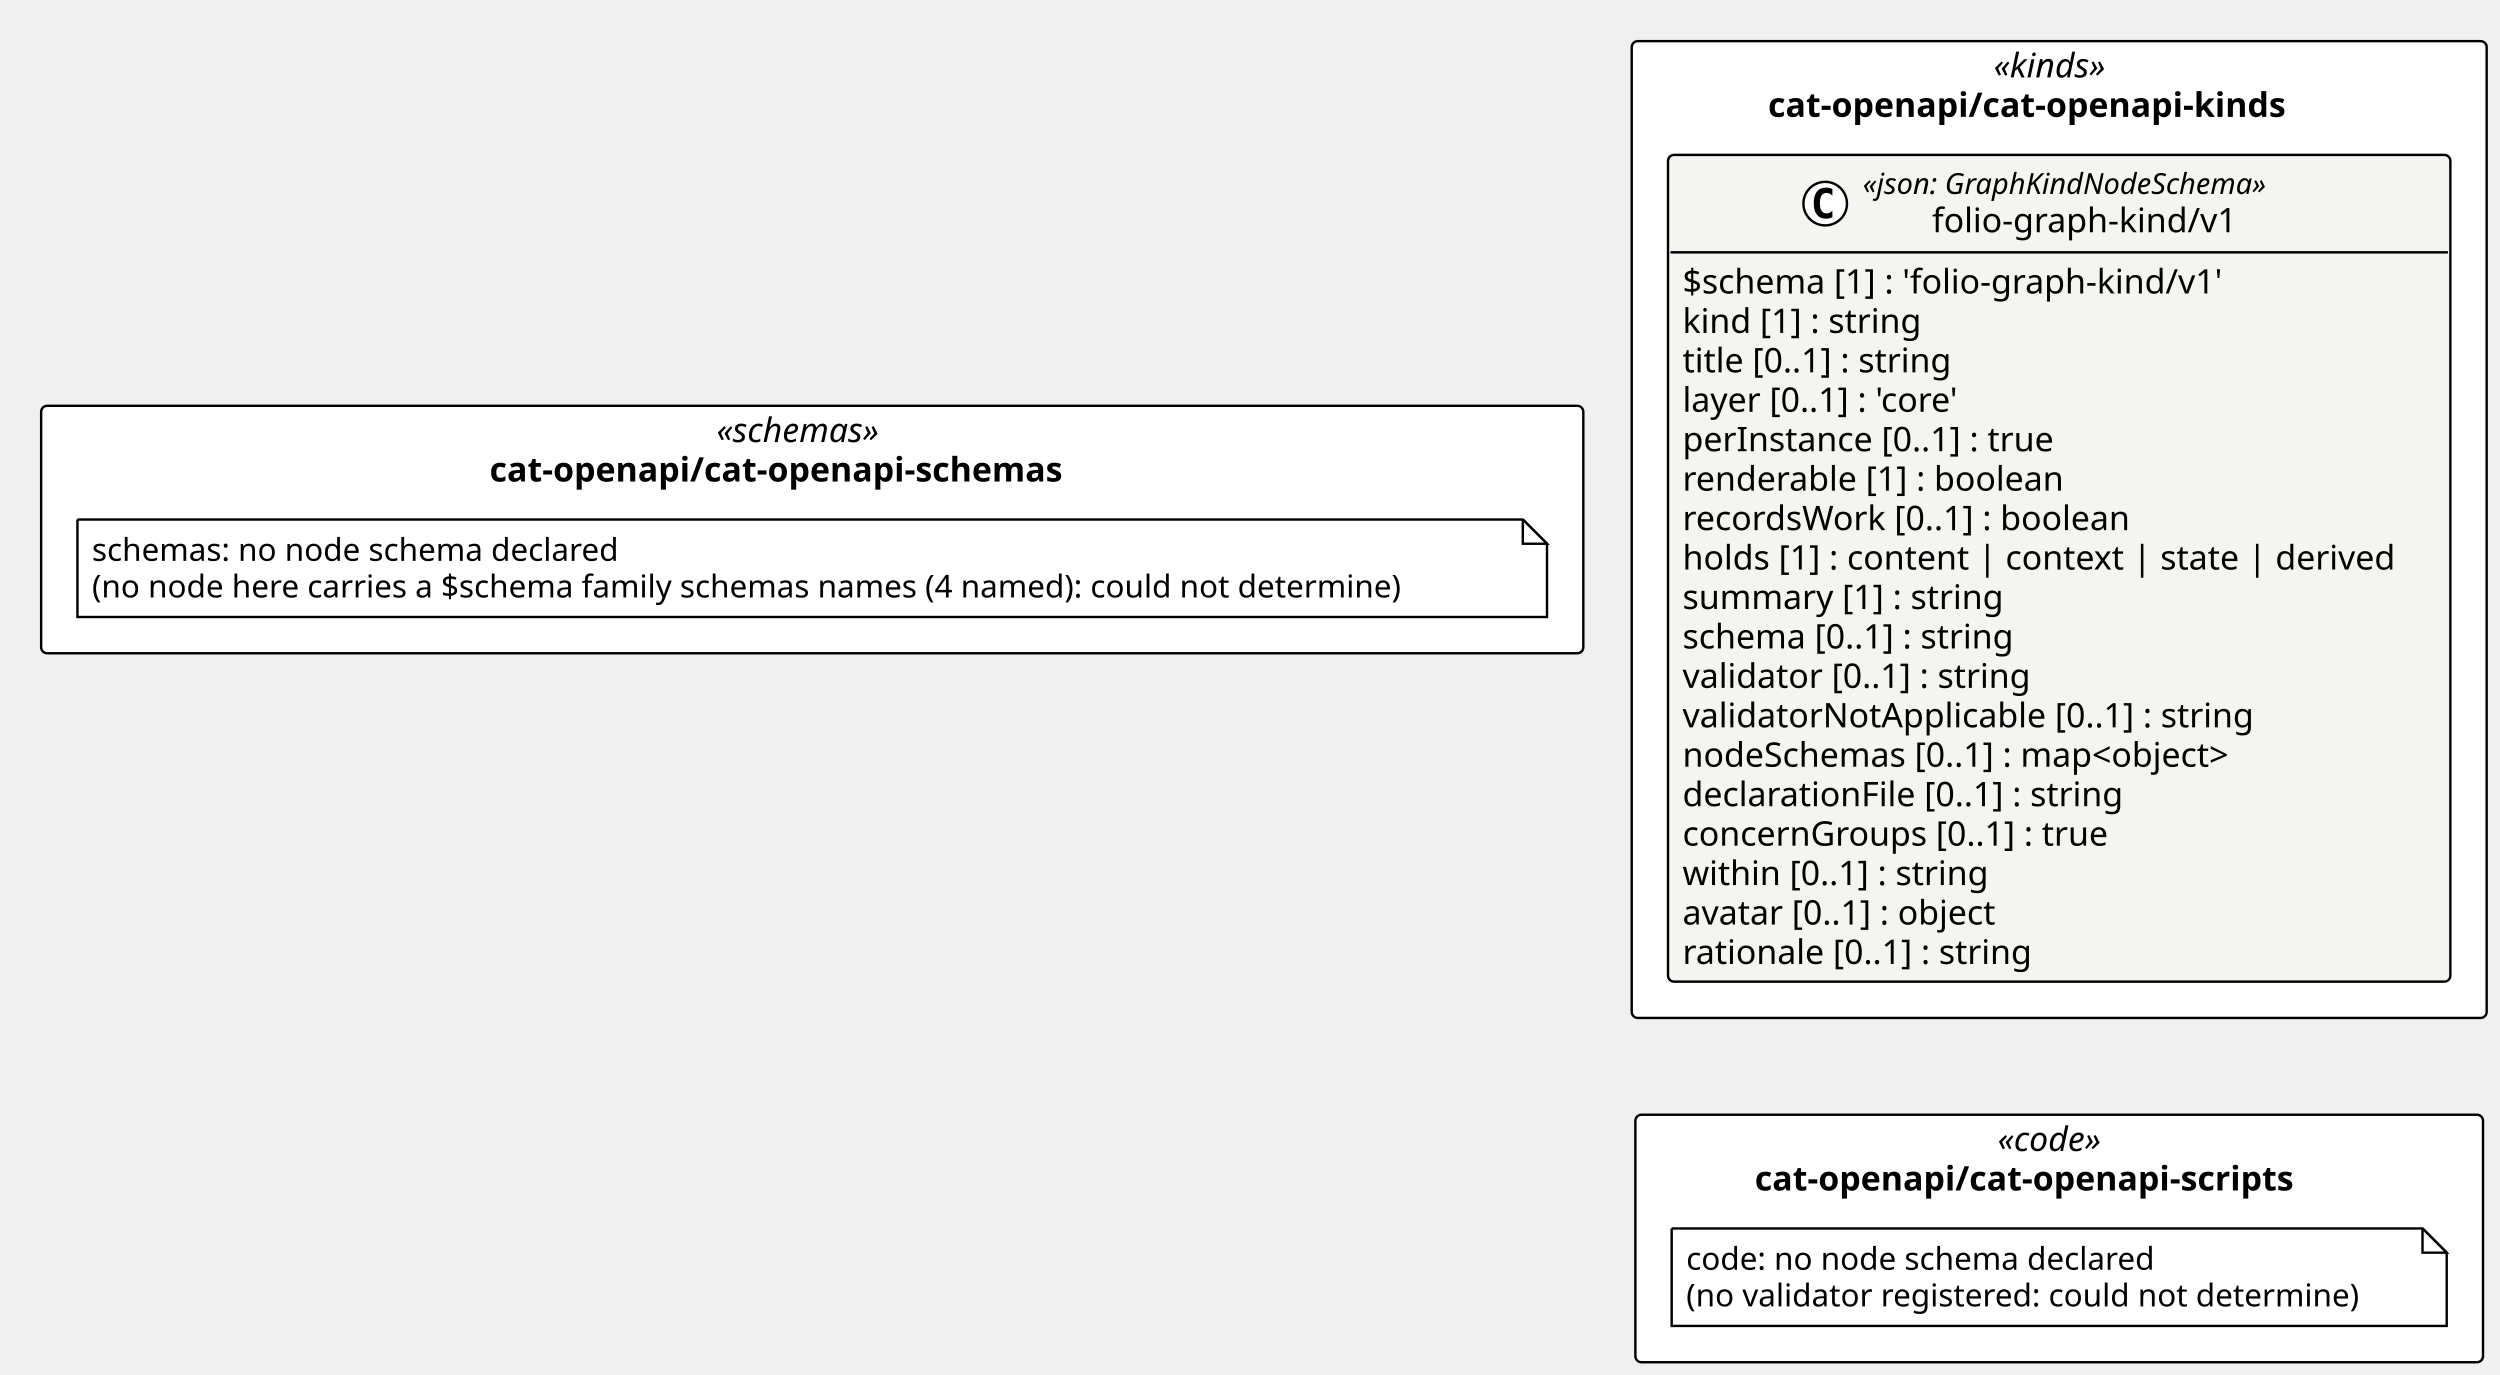
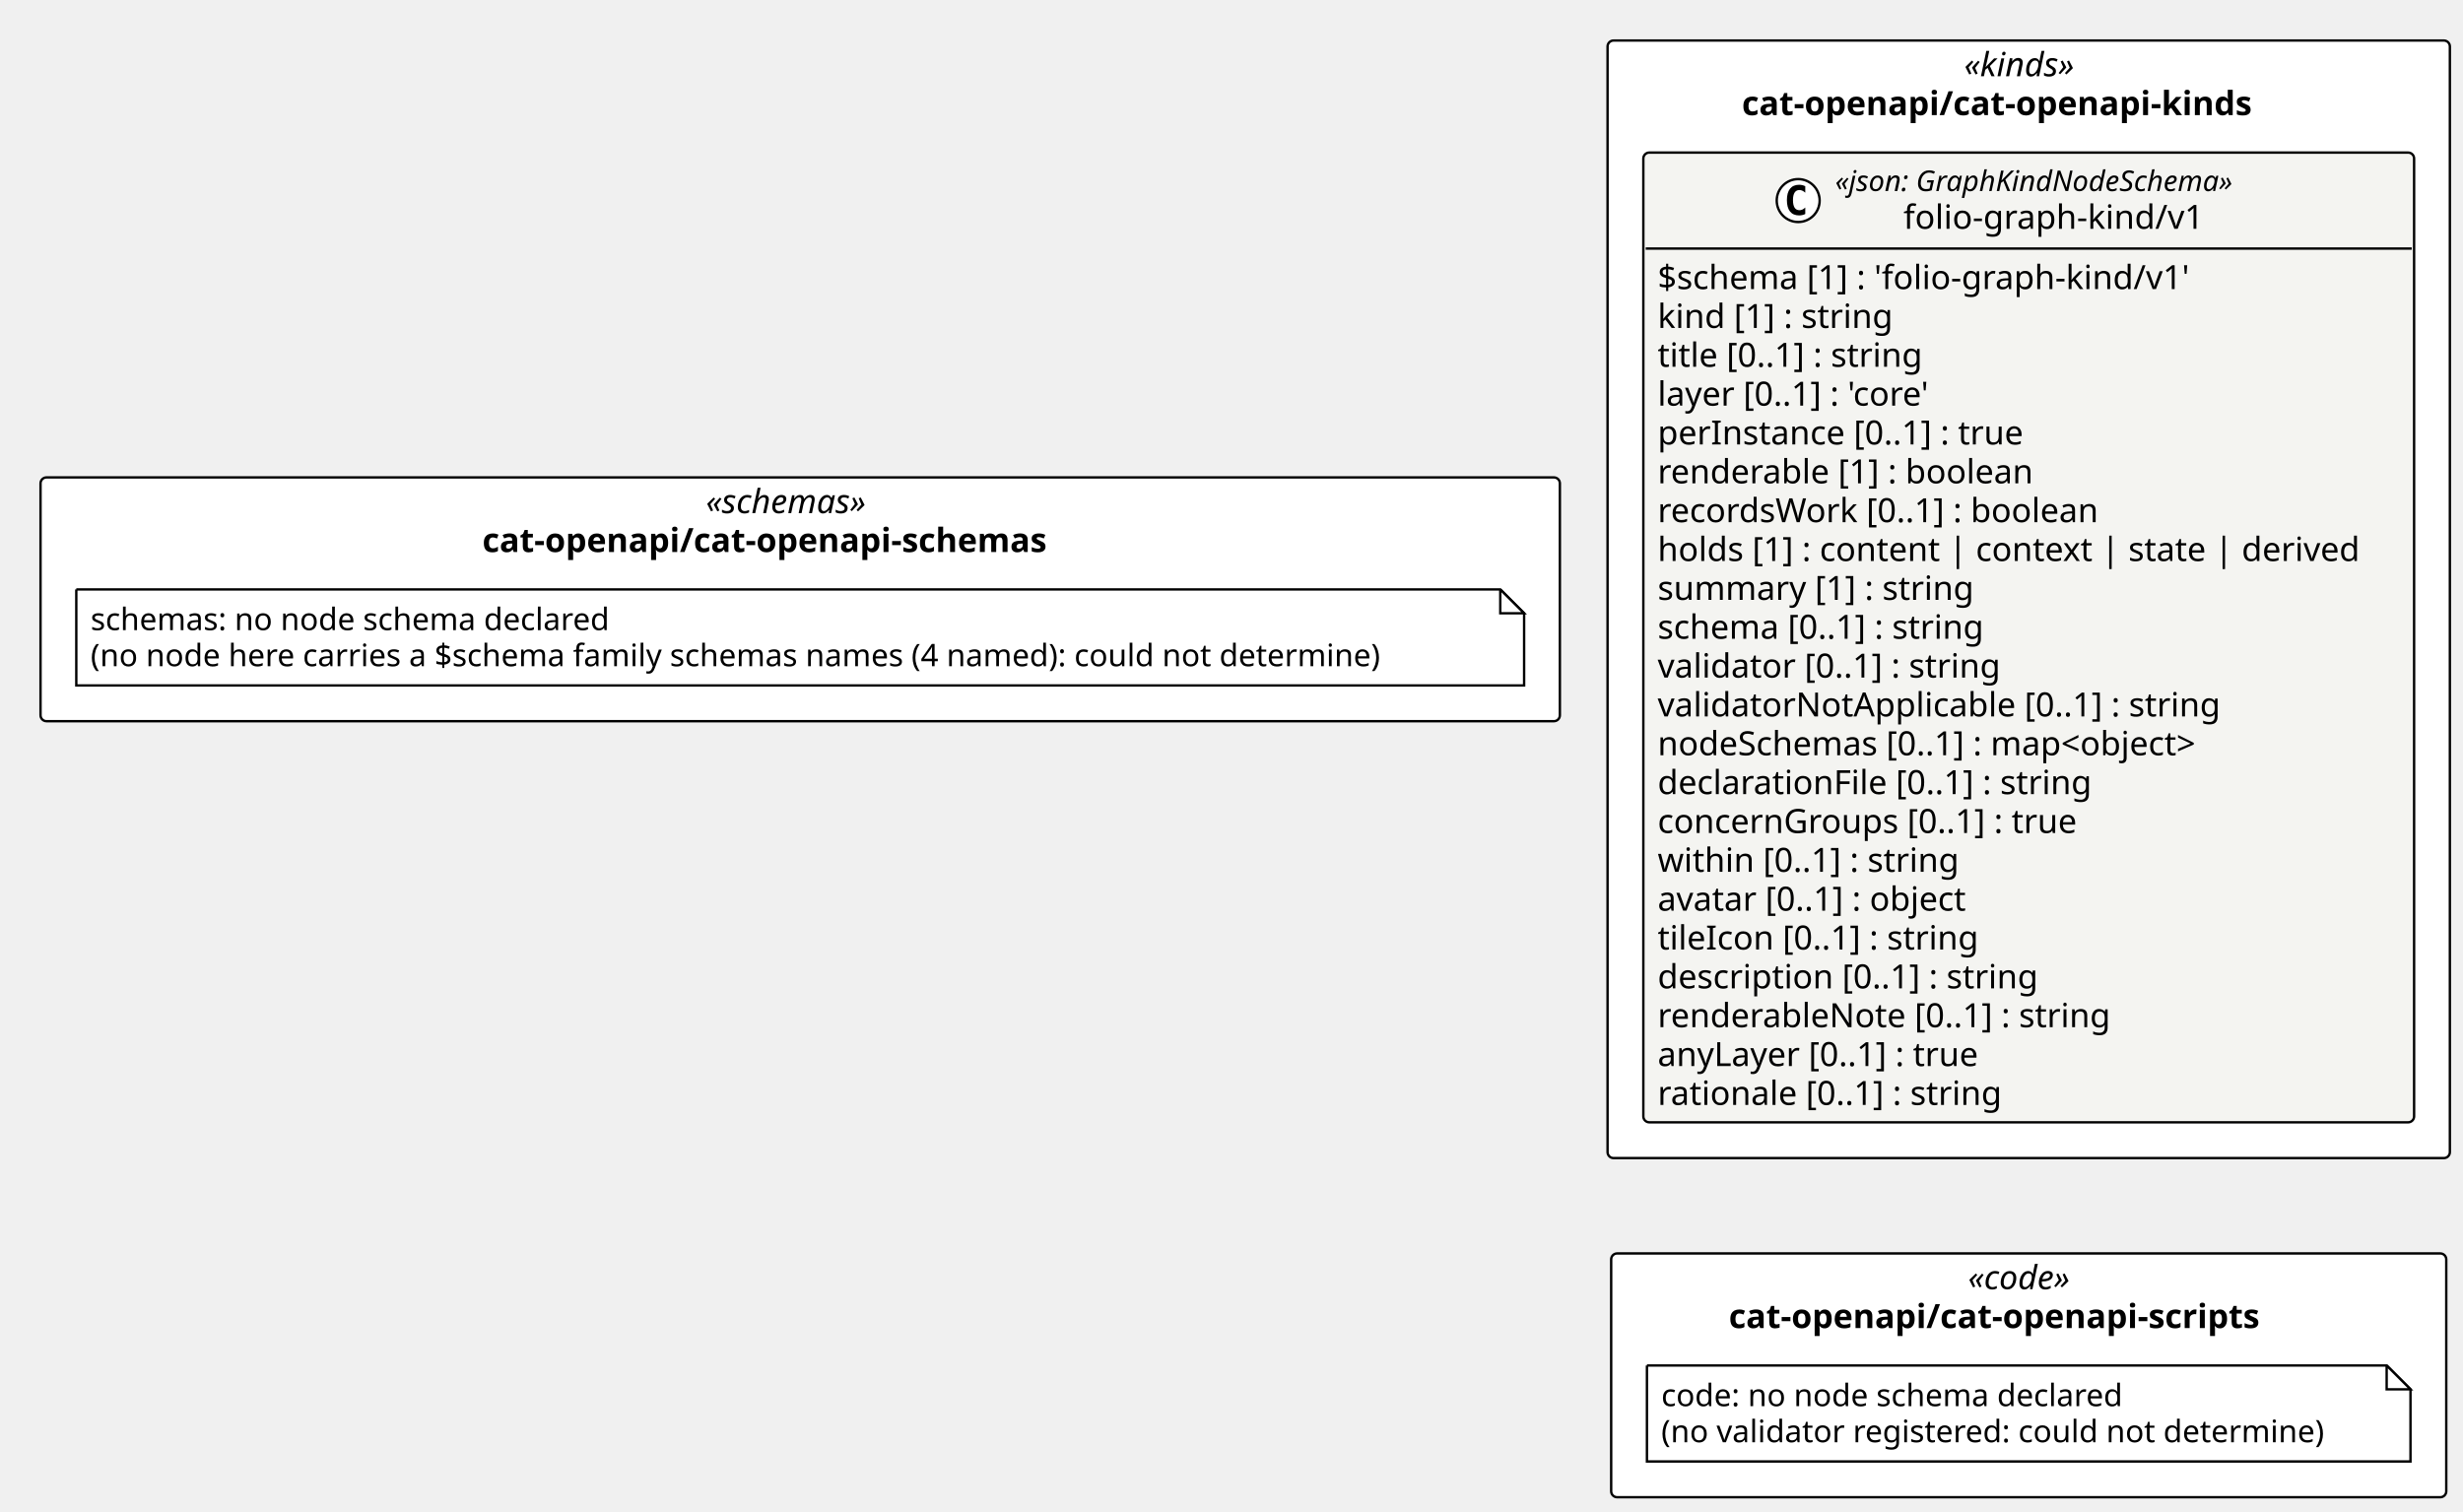
- <svg xmlns="http://www.w3.org/2000/svg" contentStyleType="text/css" height="568px" preserveAspectRatio="none" style="width:1033px;height:568px;background:#FFFFFF;" version="1.1" viewBox="0 0 1033 568" width="1033px" zoomAndPan="magnify">
+ <svg xmlns="http://www.w3.org/2000/svg" contentStyleType="text/css" height="634px" preserveAspectRatio="none" style="width:1033px;height:634px;background:#FFFFFF;" version="1.1" viewBox="0 0 1033 634" width="1033px" zoomAndPan="magnify">
  <defs />
  <g>
-     <rect fill="#FFFFFF" height="403.609" rx="2.5" ry="2.5" style="stroke:#000000;stroke-width:1.0;" width="353.268" x="674.225" y="17" />
+     <rect fill="#FFFFFF" height="468.797" rx="2.5" ry="2.5" style="stroke:#000000;stroke-width:1.0;" width="353.268" x="674.225" y="17" />
    <text fill="#000000" font-family="Verdana" font-size="14" font-style="italic" lengthAdjust="spacing" textLength="54.182" x="823.768" y="31.995">«kinds»</text>
    <text fill="#000000" font-family="Verdana" font-size="14" font-weight="bold" lengthAdjust="spacing" textLength="240.591" x="730.563" y="48.292">cat-openapi/cat-openapi-kinds</text>
-     <rect fill="#FFFFFF" height="102.266" rx="2.5" ry="2.5" style="stroke:#000000;stroke-width:1.0;" width="637.225" x="17" y="167.672" />
-     <text fill="#000000" font-family="Verdana" font-size="14" font-style="italic" lengthAdjust="spacing" textLength="79.119" x="296.053" y="182.667">«schemas»</text>
-     <text fill="#000000" font-family="Verdana" font-size="14" font-weight="bold" lengthAdjust="spacing" textLength="266.622" x="202.302" y="198.964">cat-openapi/cat-openapi-schemas</text>
-     <rect fill="#FFFFFF" height="102.266" rx="2.5" ry="2.5" style="stroke:#000000;stroke-width:1.0;" width="350.241" x="675.738" y="460.609" />
-     <text fill="#000000" font-family="Verdana" font-size="14" font-style="italic" lengthAdjust="spacing" textLength="50.894" x="825.412" y="475.604">«code»</text>
-     <text fill="#000000" font-family="Verdana" font-size="14" font-weight="bold" lengthAdjust="spacing" textLength="251.542" x="725.088" y="491.901">cat-openapi/cat-openapi-scripts</text>
+     <rect fill="#FFFFFF" height="102.266" rx="2.5" ry="2.5" style="stroke:#000000;stroke-width:1.0;" width="637.225" x="17" y="200.266" />
+     <text fill="#000000" font-family="Verdana" font-size="14" font-style="italic" lengthAdjust="spacing" textLength="79.119" x="296.053" y="215.261">«schemas»</text>
+     <text fill="#000000" font-family="Verdana" font-size="14" font-weight="bold" lengthAdjust="spacing" textLength="266.622" x="202.302" y="231.558">cat-openapi/cat-openapi-schemas</text>
+     <rect fill="#FFFFFF" height="102.266" rx="2.5" ry="2.5" style="stroke:#000000;stroke-width:1.0;" width="350.241" x="675.738" y="525.797" />
+     <text fill="#000000" font-family="Verdana" font-size="14" font-style="italic" lengthAdjust="spacing" textLength="50.894" x="825.412" y="540.792">«code»</text>
+     <text fill="#000000" font-family="Verdana" font-size="14" font-weight="bold" lengthAdjust="spacing" textLength="251.542" x="725.088" y="557.089">cat-openapi/cat-openapi-scripts</text>
    <g id="elem_cat_openapi_cat_openapi_kinds_folio_graph_kind_v1_folio_graph_kind_v1">
-       <rect codeLine="11" fill="#F4F4F1" height="341.609" id="cat_openapi_cat_openapi_kinds_folio_graph_kind_v1_folio_graph_kind_v1" rx="2.5" ry="2.5" style="stroke:#000000;stroke-width:1.0;" width="323.268" x="689.225" y="64" />
+       <rect codeLine="11" fill="#F4F4F1" height="406.797" id="cat_openapi_cat_openapi_kinds_folio_graph_kind_v1_folio_graph_kind_v1" rx="2.5" ry="2.5" style="stroke:#000000;stroke-width:1.0;" width="323.268" x="689.225" y="64" />
      <ellipse cx="754.172" cy="84.133" fill="#FFFFFF" rx="9" ry="9" style="stroke:#000000;stroke-width:1.0;" />
      <path d="M757.141,89.773 Q756.563,90.07 755.922,90.211 Q755.282,90.367 754.579,90.367 Q752.079,90.367 750.75,88.727 Q749.438,87.07 749.438,83.945 Q749.438,80.82 750.75,79.164 Q752.079,77.508 754.579,77.508 Q755.282,77.508 755.922,77.664 Q756.579,77.82 757.141,78.117 L757.141,80.836 Q756.516,80.258 755.922,79.992 Q755.329,79.711 754.704,79.711 Q753.36,79.711 752.672,80.789 Q751.985,81.852 751.985,83.945 Q751.985,86.039 752.672,87.117 Q753.36,88.18 754.704,88.18 Q755.329,88.18 755.922,87.914 Q756.516,87.633 757.141,87.055 L757.141,89.773 Z " fill="#000000" />
      <text fill="#000000" font-family="Verdana" font-size="12" font-style="italic" lengthAdjust="spacing" textLength="189.873" x="769.672" y="80.139">«json: GraphKindNodeSchema»</text>
      <text fill="#000000" font-family="Verdana" font-size="14" lengthAdjust="spacing" textLength="132.59" x="798.314" y="95.964">folio-graph-kind/v1</text>
      <line style="stroke:#000000;stroke-width:1.0;" x1="690.225" x2="1011.493" y1="104.266" y2="104.266" />
      <text fill="#000000" font-family="Verdana" font-size="14" lengthAdjust="spacing" textLength="241.787" x="695.225" y="121.261">$schema [1] : 'folio-graph-kind/v1'</text>
      <text fill="#000000" font-family="Verdana" font-size="14" lengthAdjust="spacing" textLength="107.844" x="695.225" y="137.558">kind [1] : string</text>
      <text fill="#000000" font-family="Verdana" font-size="14" lengthAdjust="spacing" textLength="123.266" x="695.225" y="153.855">title [0..1] : string</text>
      <text fill="#000000" font-family="Verdana" font-size="14" lengthAdjust="spacing" textLength="129.158" x="695.225" y="170.151">layer [0..1] : 'core'</text>
      <text fill="#000000" font-family="Verdana" font-size="14" lengthAdjust="spacing" textLength="167.241" x="695.225" y="186.448">perInstance [0..1] : true</text>
      <text fill="#000000" font-family="Verdana" font-size="14" lengthAdjust="spacing" textLength="170.338" x="695.225" y="202.745">renderable [1] : boolean</text>
      <text fill="#000000" font-family="Verdana" font-size="14" lengthAdjust="spacing" textLength="200.519" x="695.225" y="219.042">recordsWork [0..1] : boolean</text>
      <text fill="#000000" font-family="Verdana" font-size="14" lengthAdjust="spacing" textLength="311.268" x="695.225" y="235.339">holds [1] : content | context | state | derived</text>
      <text fill="#000000" font-family="Verdana" font-size="14" lengthAdjust="spacing" textLength="144.149" x="695.225" y="251.636">summary [1] : string</text>
      <text fill="#000000" font-family="Verdana" font-size="14" lengthAdjust="spacing" textLength="150.589" x="695.225" y="267.933">schema [0..1] : string</text>
      <text fill="#000000" font-family="Verdana" font-size="14" lengthAdjust="spacing" textLength="157.815" x="695.225" y="284.229">validator [0..1] : string</text>
      <text fill="#000000" font-family="Verdana" font-size="14" lengthAdjust="spacing" textLength="255.138" x="695.225" y="300.526">validatorNotApplicable [0..1] : string</text>
      <text fill="#000000" font-family="Verdana" font-size="14" lengthAdjust="spacing" textLength="251.932" x="695.225" y="316.823">nodeSchemas [0..1] : map&lt;object&gt;</text>
      <text fill="#000000" font-family="Verdana" font-size="14" lengthAdjust="spacing" textLength="199.158" x="695.225" y="333.12">declarationFile [0..1] : string</text>
      <text fill="#000000" font-family="Verdana" font-size="14" lengthAdjust="spacing" textLength="190.736" x="695.225" y="349.417">concernGroups [0..1] : true</text>
      <text fill="#000000" font-family="Verdana" font-size="14" lengthAdjust="spacing" textLength="138.359" x="695.225" y="365.714">within [0..1] : string</text>
      <text fill="#000000" font-family="Verdana" font-size="14" lengthAdjust="spacing" textLength="144.115" x="695.225" y="382.011">avatar [0..1] : object</text>
-       <text fill="#000000" font-family="Verdana" font-size="14" lengthAdjust="spacing" textLength="158.129" x="695.225" y="398.308">rationale [0..1] : string</text>
+       <text fill="#000000" font-family="Verdana" font-size="14" lengthAdjust="spacing" textLength="147.041" x="695.225" y="398.308">tileIcon [0..1] : string</text>
+       <text fill="#000000" font-family="Verdana" font-size="14" lengthAdjust="spacing" textLength="173.735" x="695.225" y="414.604">description [0..1] : string</text>
+       <text fill="#000000" font-family="Verdana" font-size="14" lengthAdjust="spacing" textLength="205.502" x="695.225" y="430.901">renderableNote [0..1] : string</text>
+       <text fill="#000000" font-family="Verdana" font-size="14" lengthAdjust="spacing" textLength="149.208" x="695.225" y="447.198">anyLayer [0..1] : true</text>
+       <text fill="#000000" font-family="Verdana" font-size="14" lengthAdjust="spacing" textLength="158.129" x="695.225" y="463.495">rationale [0..1] : string</text>
    </g>
    <g id="elem_n_cat_openapi_cat_openapi_schemas_schemas">
-       <path d="M32,214.672 L32,254.938 L639.225,254.938 L639.225,224.672 L629.225,214.672 L32,214.672 " fill="#FFFFFF" style="stroke:#000000;stroke-width:1.0;" />
-       <path d="M629.225,214.672 L629.225,224.672 L639.225,224.672 L629.225,214.672 " fill="#FFFFFF" style="stroke:#000000;stroke-width:1.0;" />
-       <text fill="#000000" font-family="Verdana" font-size="13" lengthAdjust="spacing" textLength="234.463" x="38" y="231.739">schemas: no node schema declared</text>
-       <text fill="#000000" font-family="Verdana" font-size="13" lengthAdjust="spacing" textLength="586.225" x="38" y="246.872">(no node here carries a $schema family schemas names (4 named): could not determine)</text>
+       <path d="M32,247.266 L32,287.531 L639.225,287.531 L639.225,257.266 L629.225,247.266 L32,247.266 " fill="#FFFFFF" style="stroke:#000000;stroke-width:1.0;" />
+       <path d="M629.225,247.266 L629.225,257.266 L639.225,257.266 L629.225,247.266 " fill="#FFFFFF" style="stroke:#000000;stroke-width:1.0;" />
+       <text fill="#000000" font-family="Verdana" font-size="13" lengthAdjust="spacing" textLength="234.463" x="38" y="264.332">schemas: no node schema declared</text>
+       <text fill="#000000" font-family="Verdana" font-size="13" lengthAdjust="spacing" textLength="586.225" x="38" y="279.465">(no node here carries a $schema family schemas names (4 named): could not determine)</text>
    </g>
    <g id="elem_n_cat_openapi_cat_openapi_scripts_code">
-       <path d="M690.738,507.609 L690.738,547.875 L1010.98,547.875 L1010.98,517.609 L1000.98,507.609 L690.738,507.609 " fill="#FFFFFF" style="stroke:#000000;stroke-width:1.0;" />
-       <path d="M1000.98,507.609 L1000.98,517.609 L1010.98,517.609 L1000.98,507.609 " fill="#FFFFFF" style="stroke:#000000;stroke-width:1.0;" />
-       <text fill="#000000" font-family="Verdana" font-size="13" lengthAdjust="spacing" textLength="208.254" x="696.738" y="524.676">code: no node schema declared</text>
-       <text fill="#000000" font-family="Verdana" font-size="13" lengthAdjust="spacing" textLength="299.241" x="696.738" y="539.809">(no validator registered: could not determine)</text>
+       <path d="M690.738,572.797 L690.738,613.062 L1010.98,613.062 L1010.98,582.797 L1000.98,572.797 L690.738,572.797 " fill="#FFFFFF" style="stroke:#000000;stroke-width:1.0;" />
+       <path d="M1000.98,572.797 L1000.98,582.797 L1010.98,582.797 L1000.98,572.797 " fill="#FFFFFF" style="stroke:#000000;stroke-width:1.0;" />
+       <text fill="#000000" font-family="Verdana" font-size="13" lengthAdjust="spacing" textLength="208.254" x="696.738" y="589.864">code: no node schema declared</text>
+       <text fill="#000000" font-family="Verdana" font-size="13" lengthAdjust="spacing" textLength="299.241" x="696.738" y="604.997">(no validator registered: could not determine)</text>
    </g>
  </g>
</svg>
